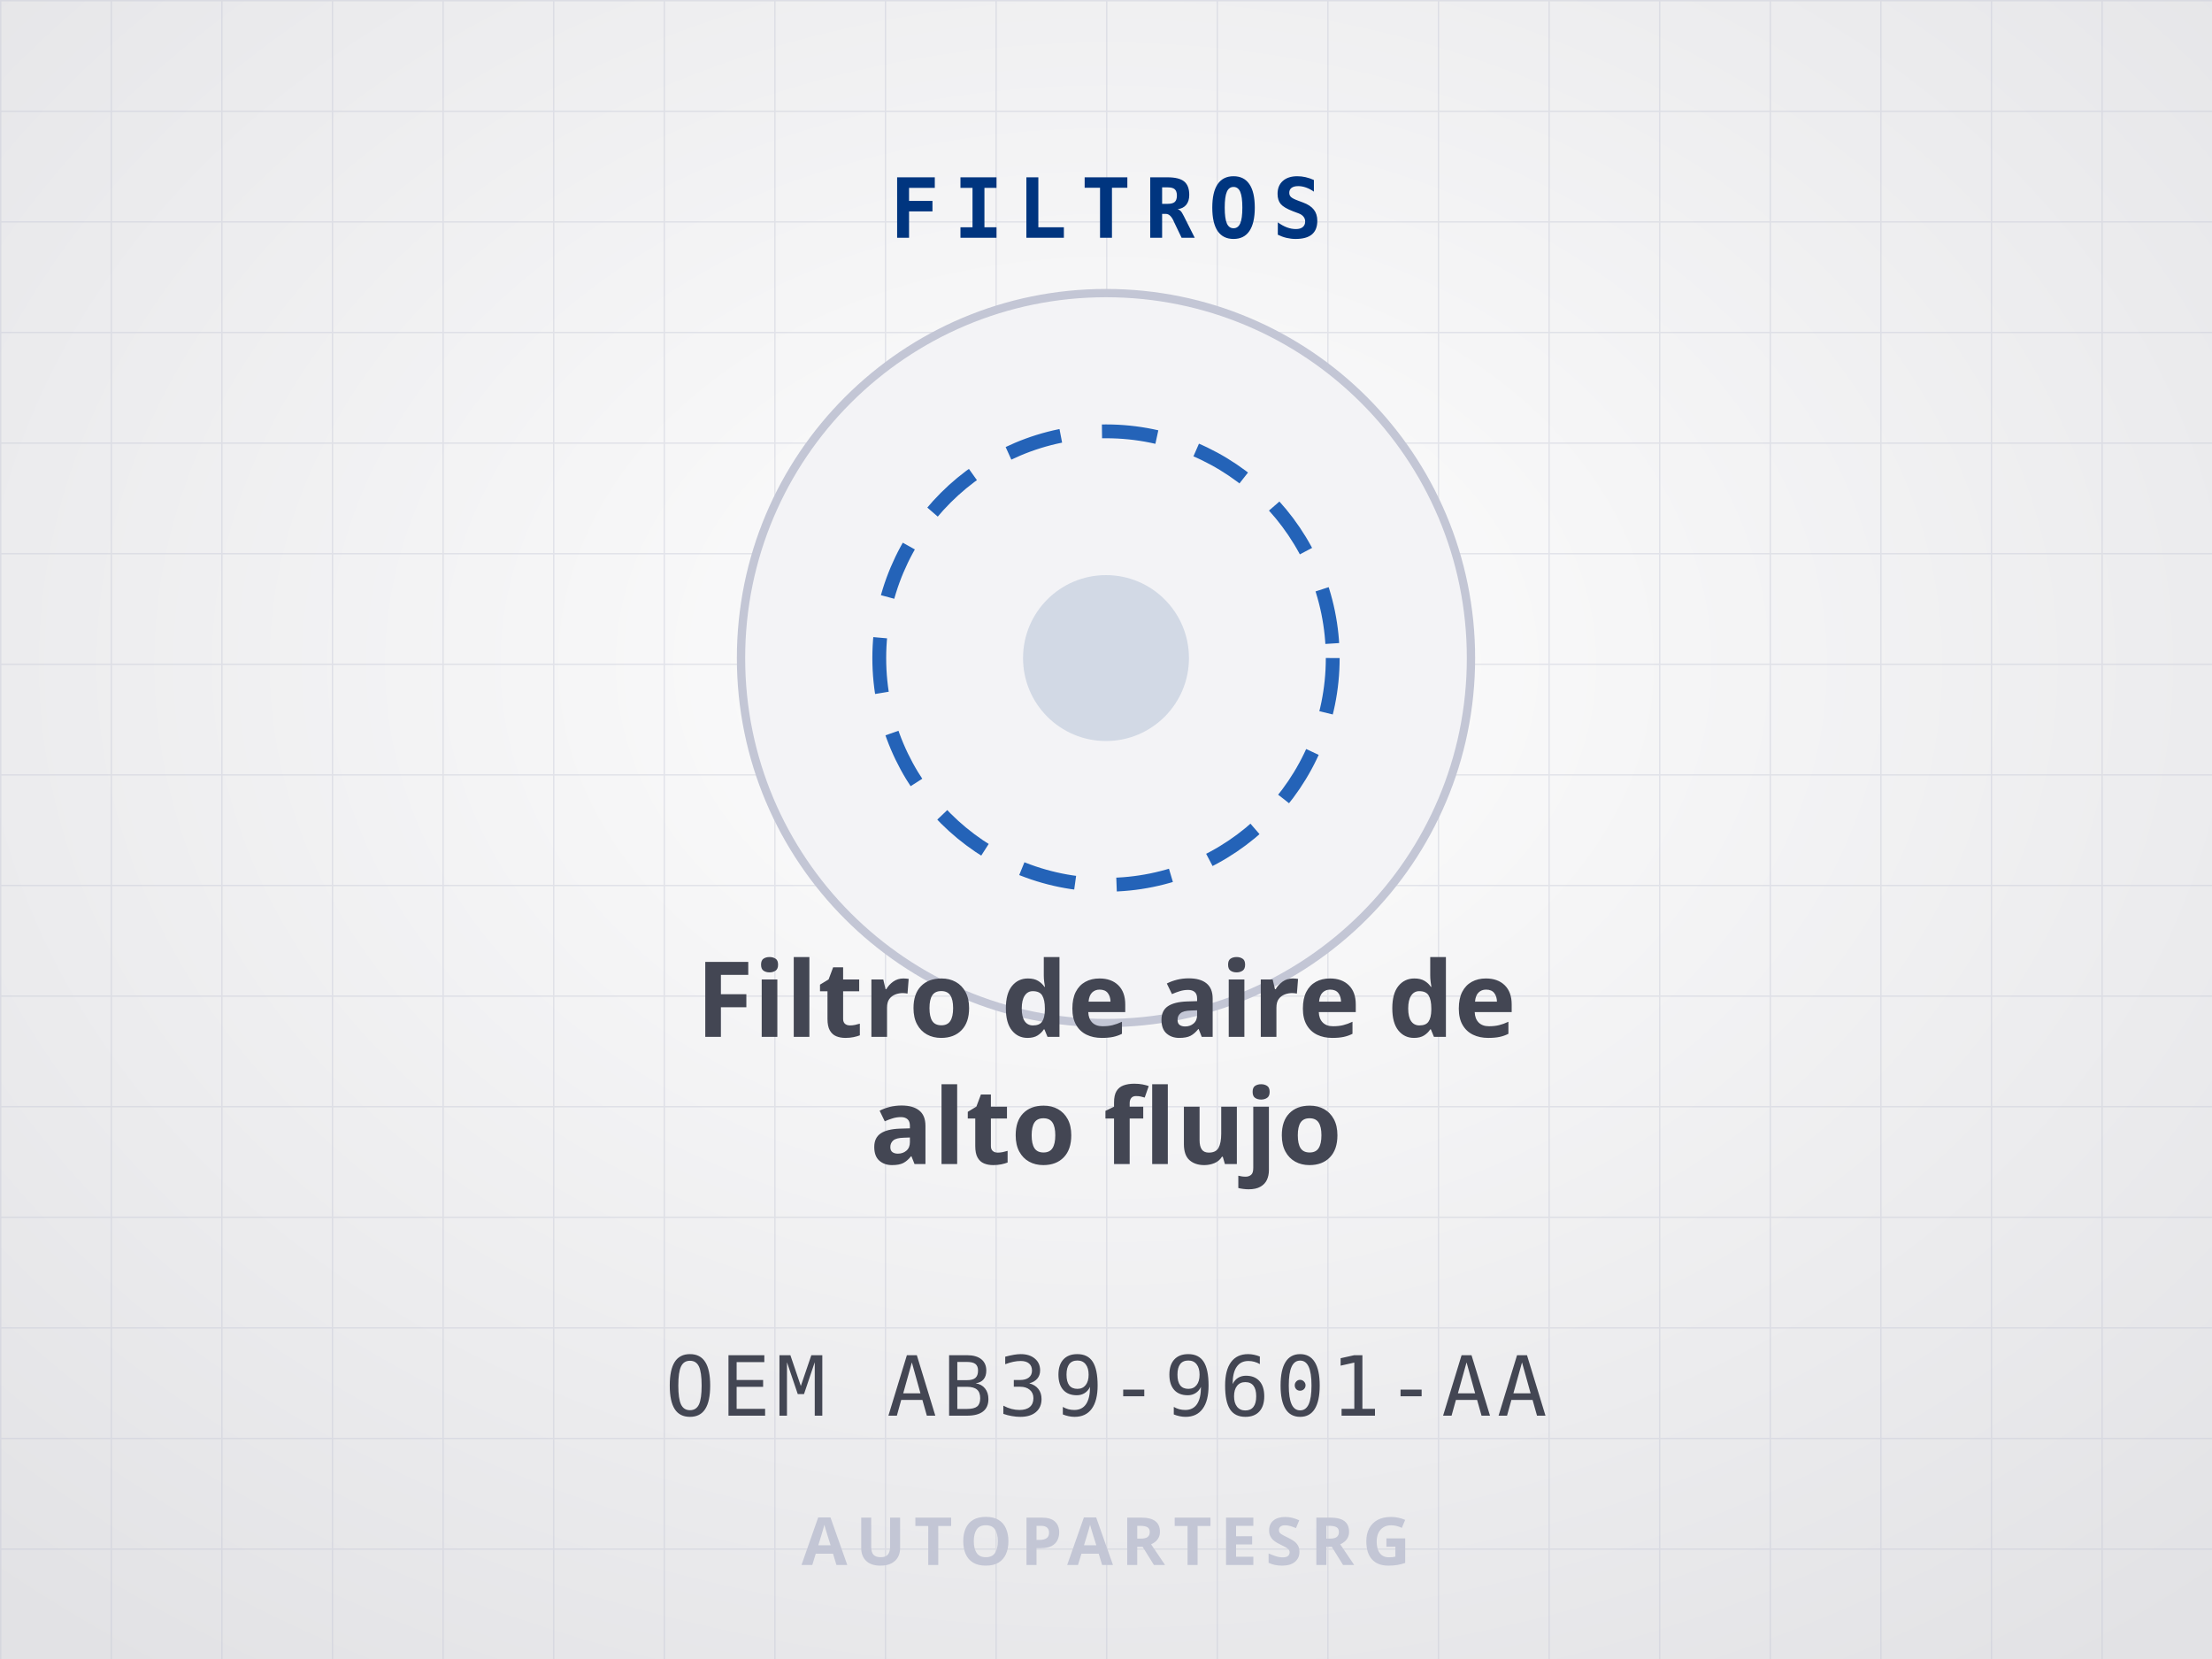
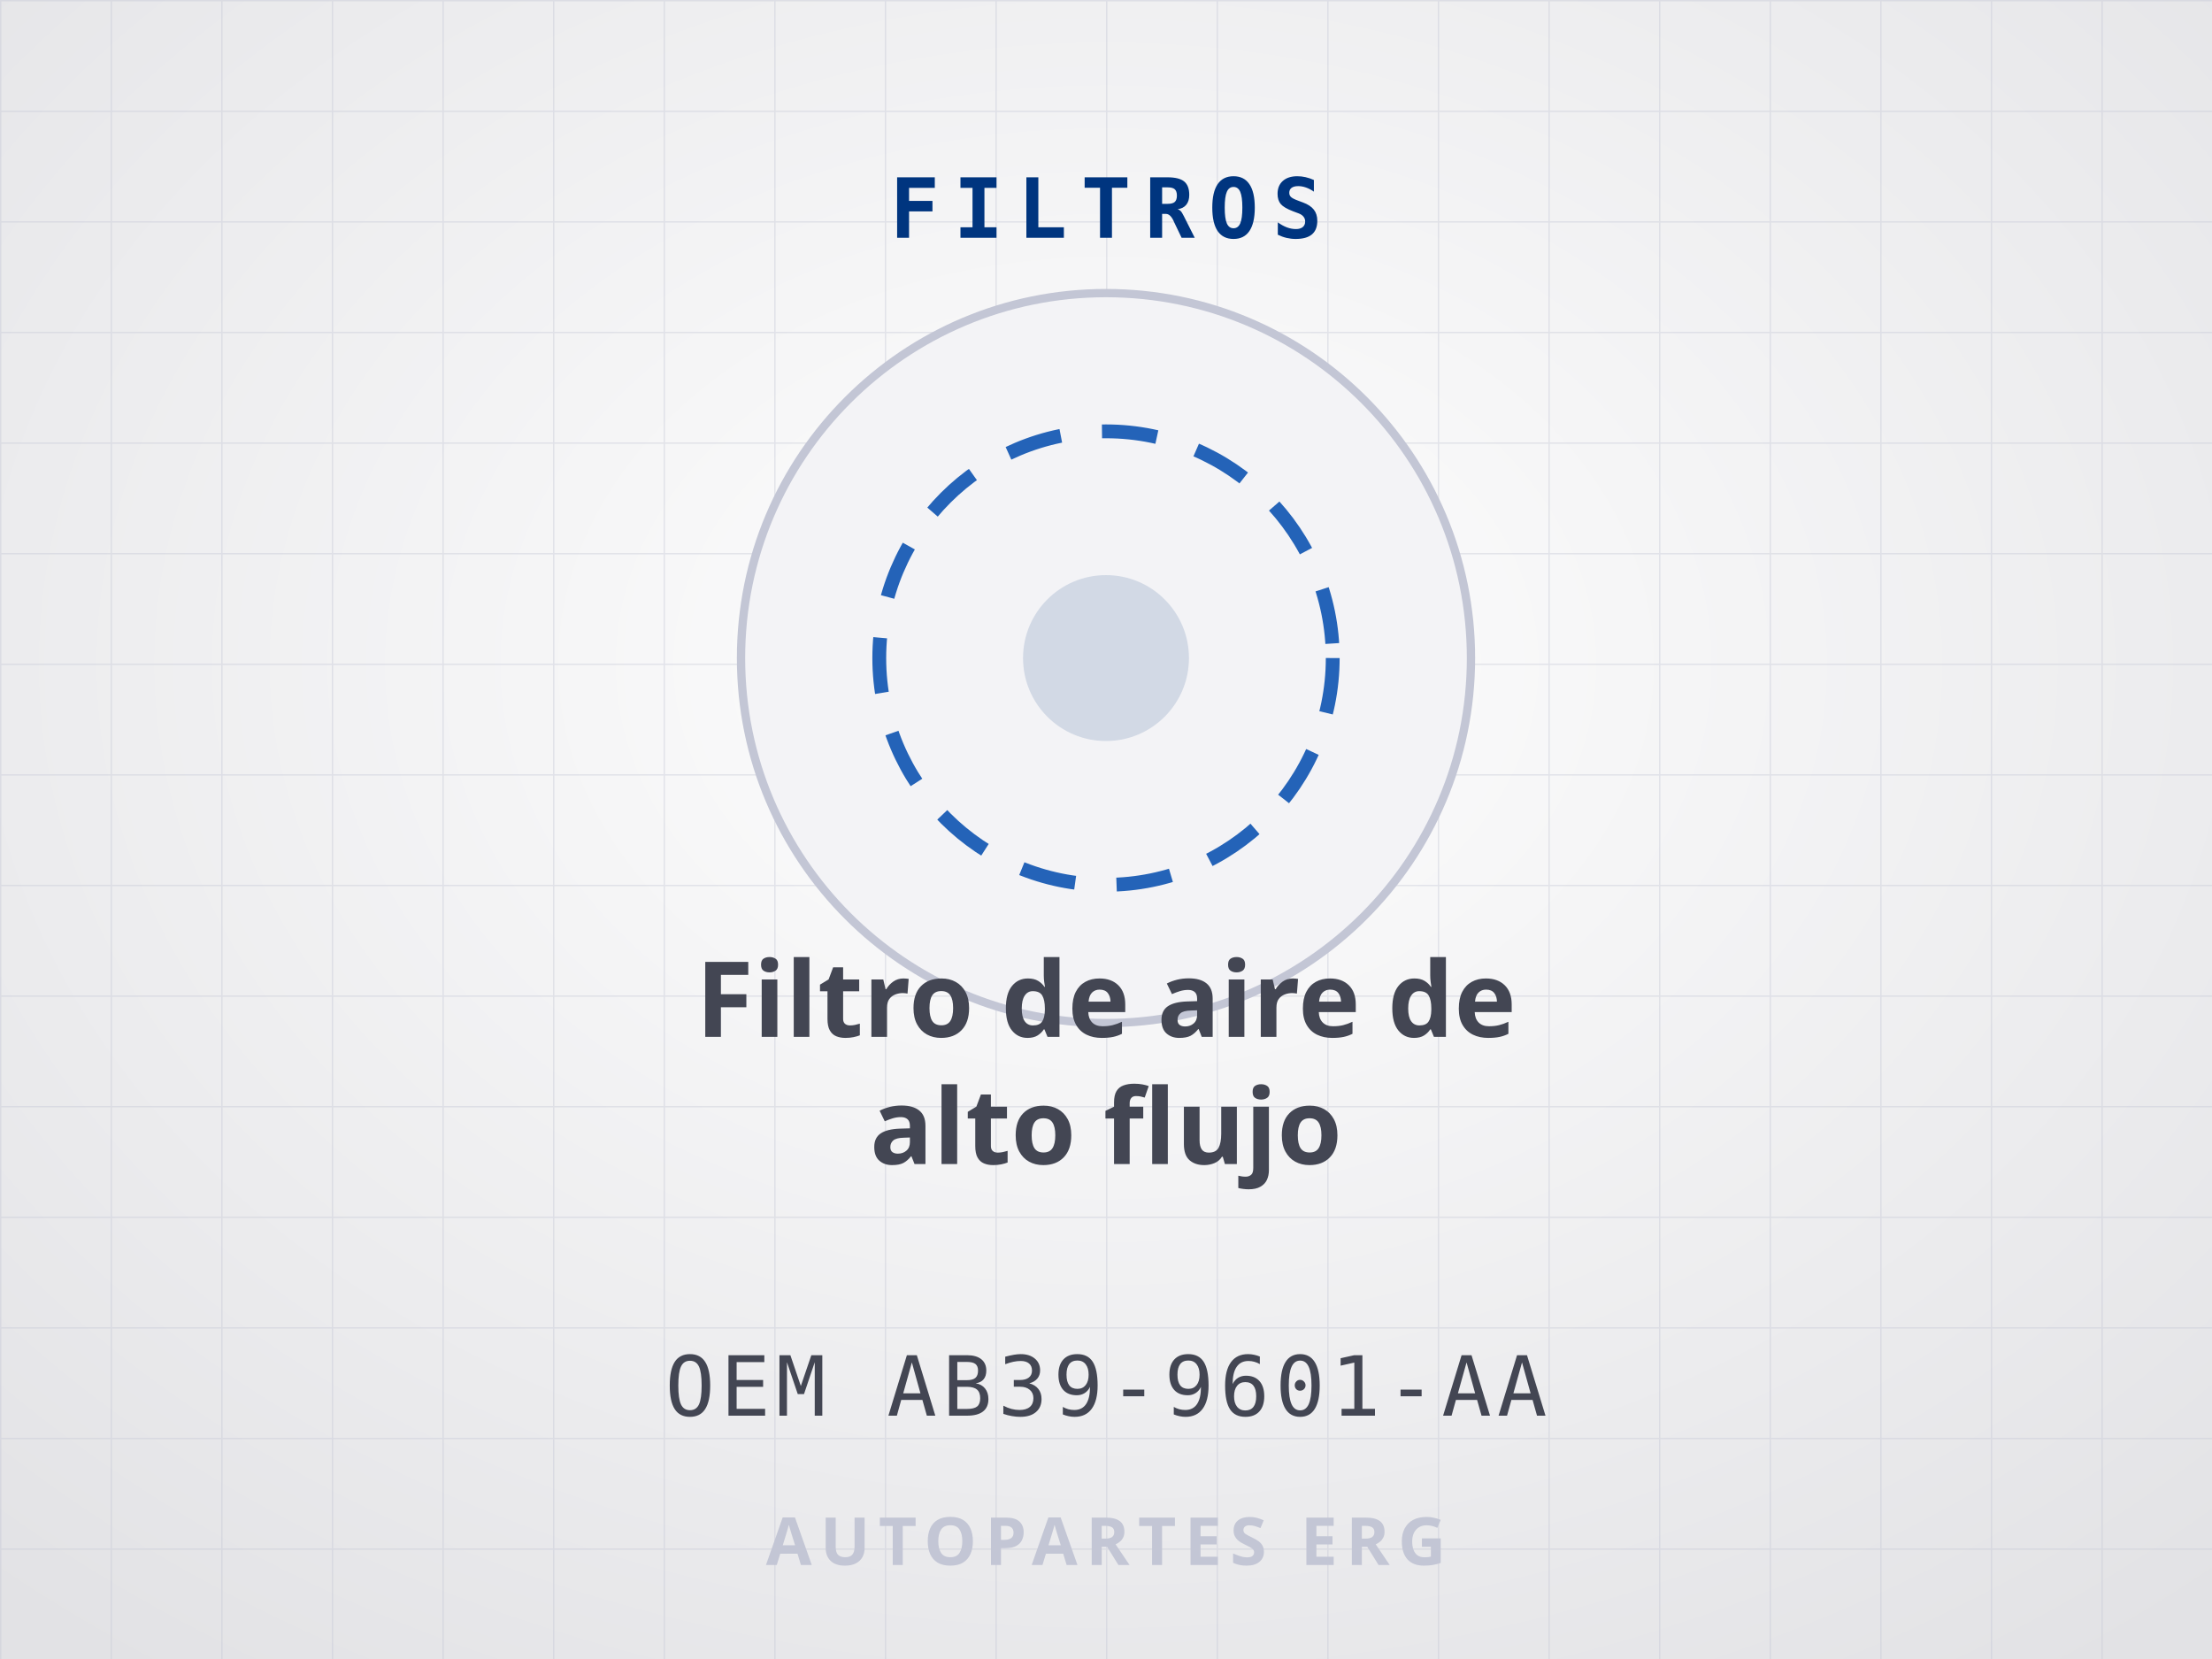
<svg xmlns="http://www.w3.org/2000/svg" viewBox="0 0 800 600" width="800" height="600" role="img">
  <defs>
    <radialGradient id="v" cx="0.5" cy="0.4" r="0.75">
      <stop offset="0" stop-color="#ffffff" />
      <stop offset="1" stop-color="#e2e2e5" />
    </radialGradient>
    <pattern id="r" width="40" height="40" patternUnits="userSpaceOnUse">
      <path d="M40 0H0V40" fill="none" stroke="#c3c6d5" stroke-opacity="0.4" stroke-width="1" />
    </pattern>
  </defs>
  <rect width="800" height="600" fill="url(#v)" />
  <rect width="800" height="600" fill="url(#r)" />
  <circle cx="400" cy="238" r="132" fill="#f3f3f6" stroke="#c3c6d5" stroke-width="3" />
  <circle cx="400" cy="238" r="82" fill="none" stroke="#004aad" stroke-width="5" stroke-dasharray="20 15" stroke-opacity="0.85" />
  <circle cx="400" cy="238" r="30" fill="#00357f" fill-opacity="0.14" />
  <text x="400" y="86" text-anchor="middle" font-family="'JetBrains Mono',ui-monospace,monospace" font-size="30" font-weight="700" fill="#00357f" letter-spacing="5">FILTROS</text>
  <text x="400" y="375" text-anchor="middle" font-family="'Hanken Grotesk',system-ui,sans-serif" font-size="38" font-weight="600" fill="#434653">Filtro de aire de</text>
  <text x="400" y="421" text-anchor="middle" font-family="'Hanken Grotesk',system-ui,sans-serif" font-size="38" font-weight="600" fill="#434653">alto flujo</text>
  <text x="400" y="512" text-anchor="middle" font-family="'JetBrains Mono',ui-monospace,monospace" font-size="30" fill="#434653" letter-spacing="2">OEM AB39-9601-AA</text>
-   <text x="400" y="566" text-anchor="middle" font-family="'Hanken Grotesk',system-ui,sans-serif" font-size="24" font-weight="700" fill="#c3c6d5" letter-spacing="3">AUTOPARTESRG</text>
+   <text x="400" y="566" text-anchor="middle" font-family="'Hanken Grotesk',system-ui,sans-serif" font-size="24" font-weight="700" fill="#c3c6d5" letter-spacing="3">AUTOPARTES ERG</text>
</svg>
